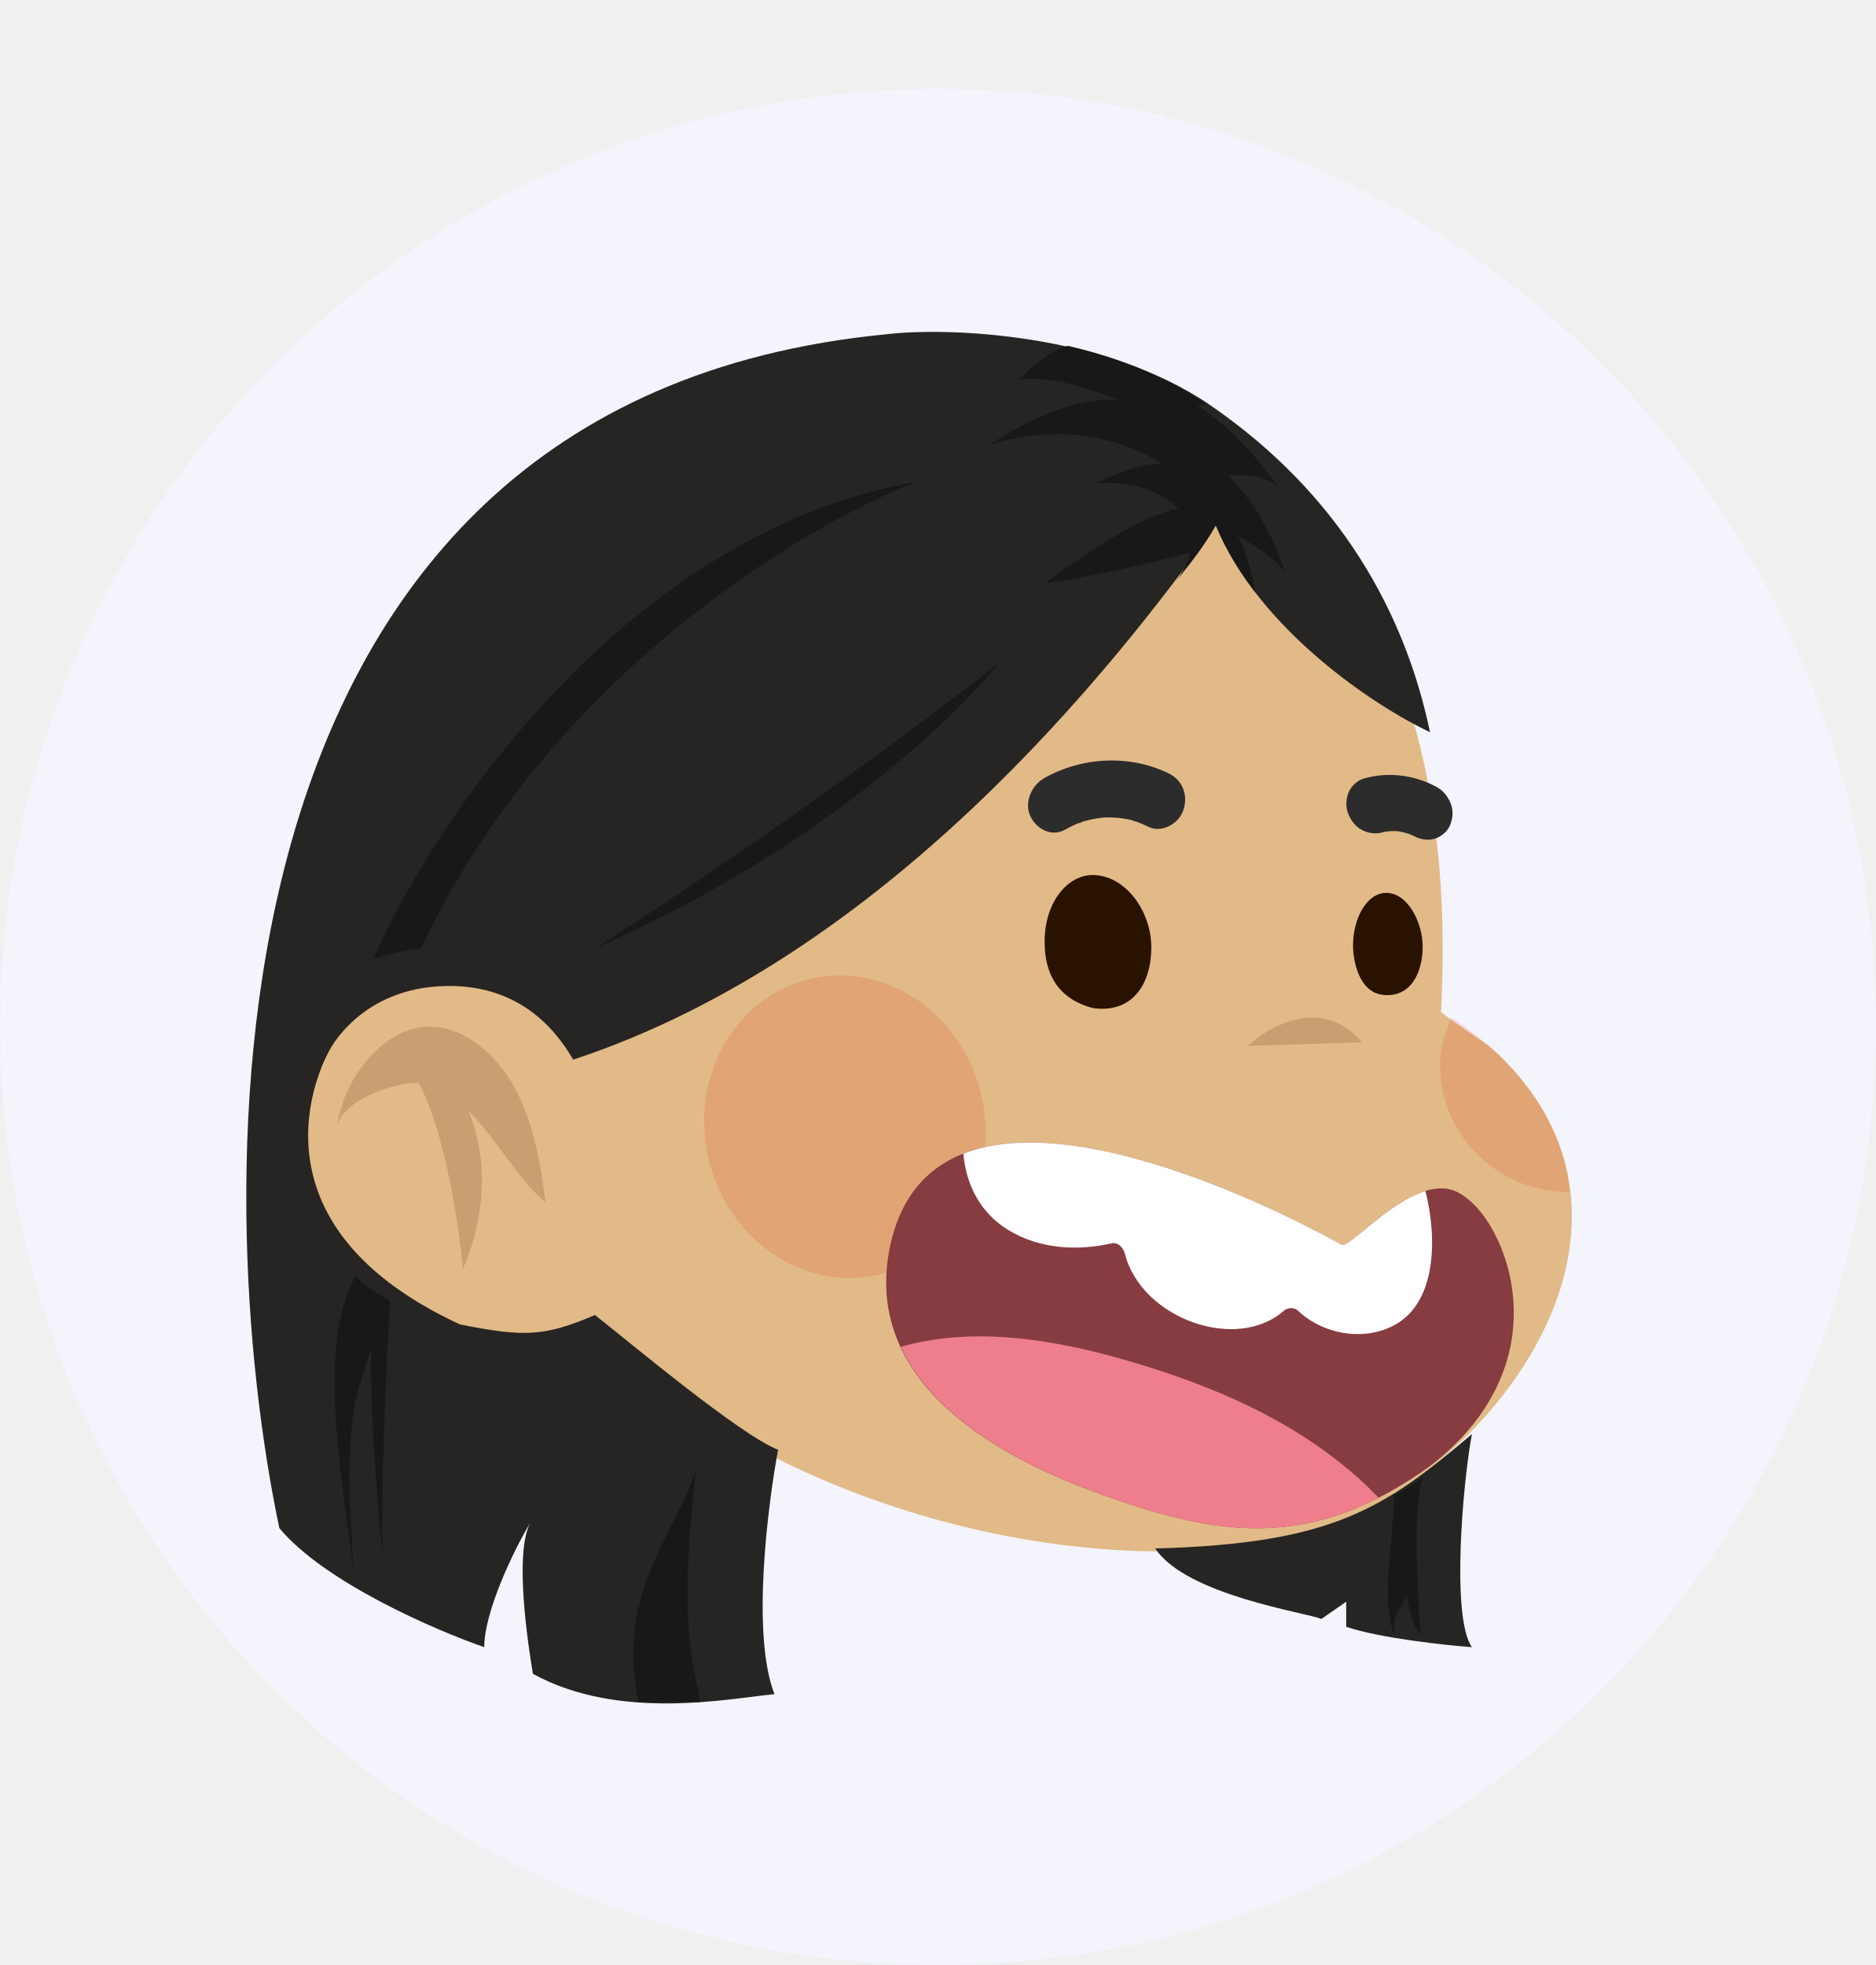
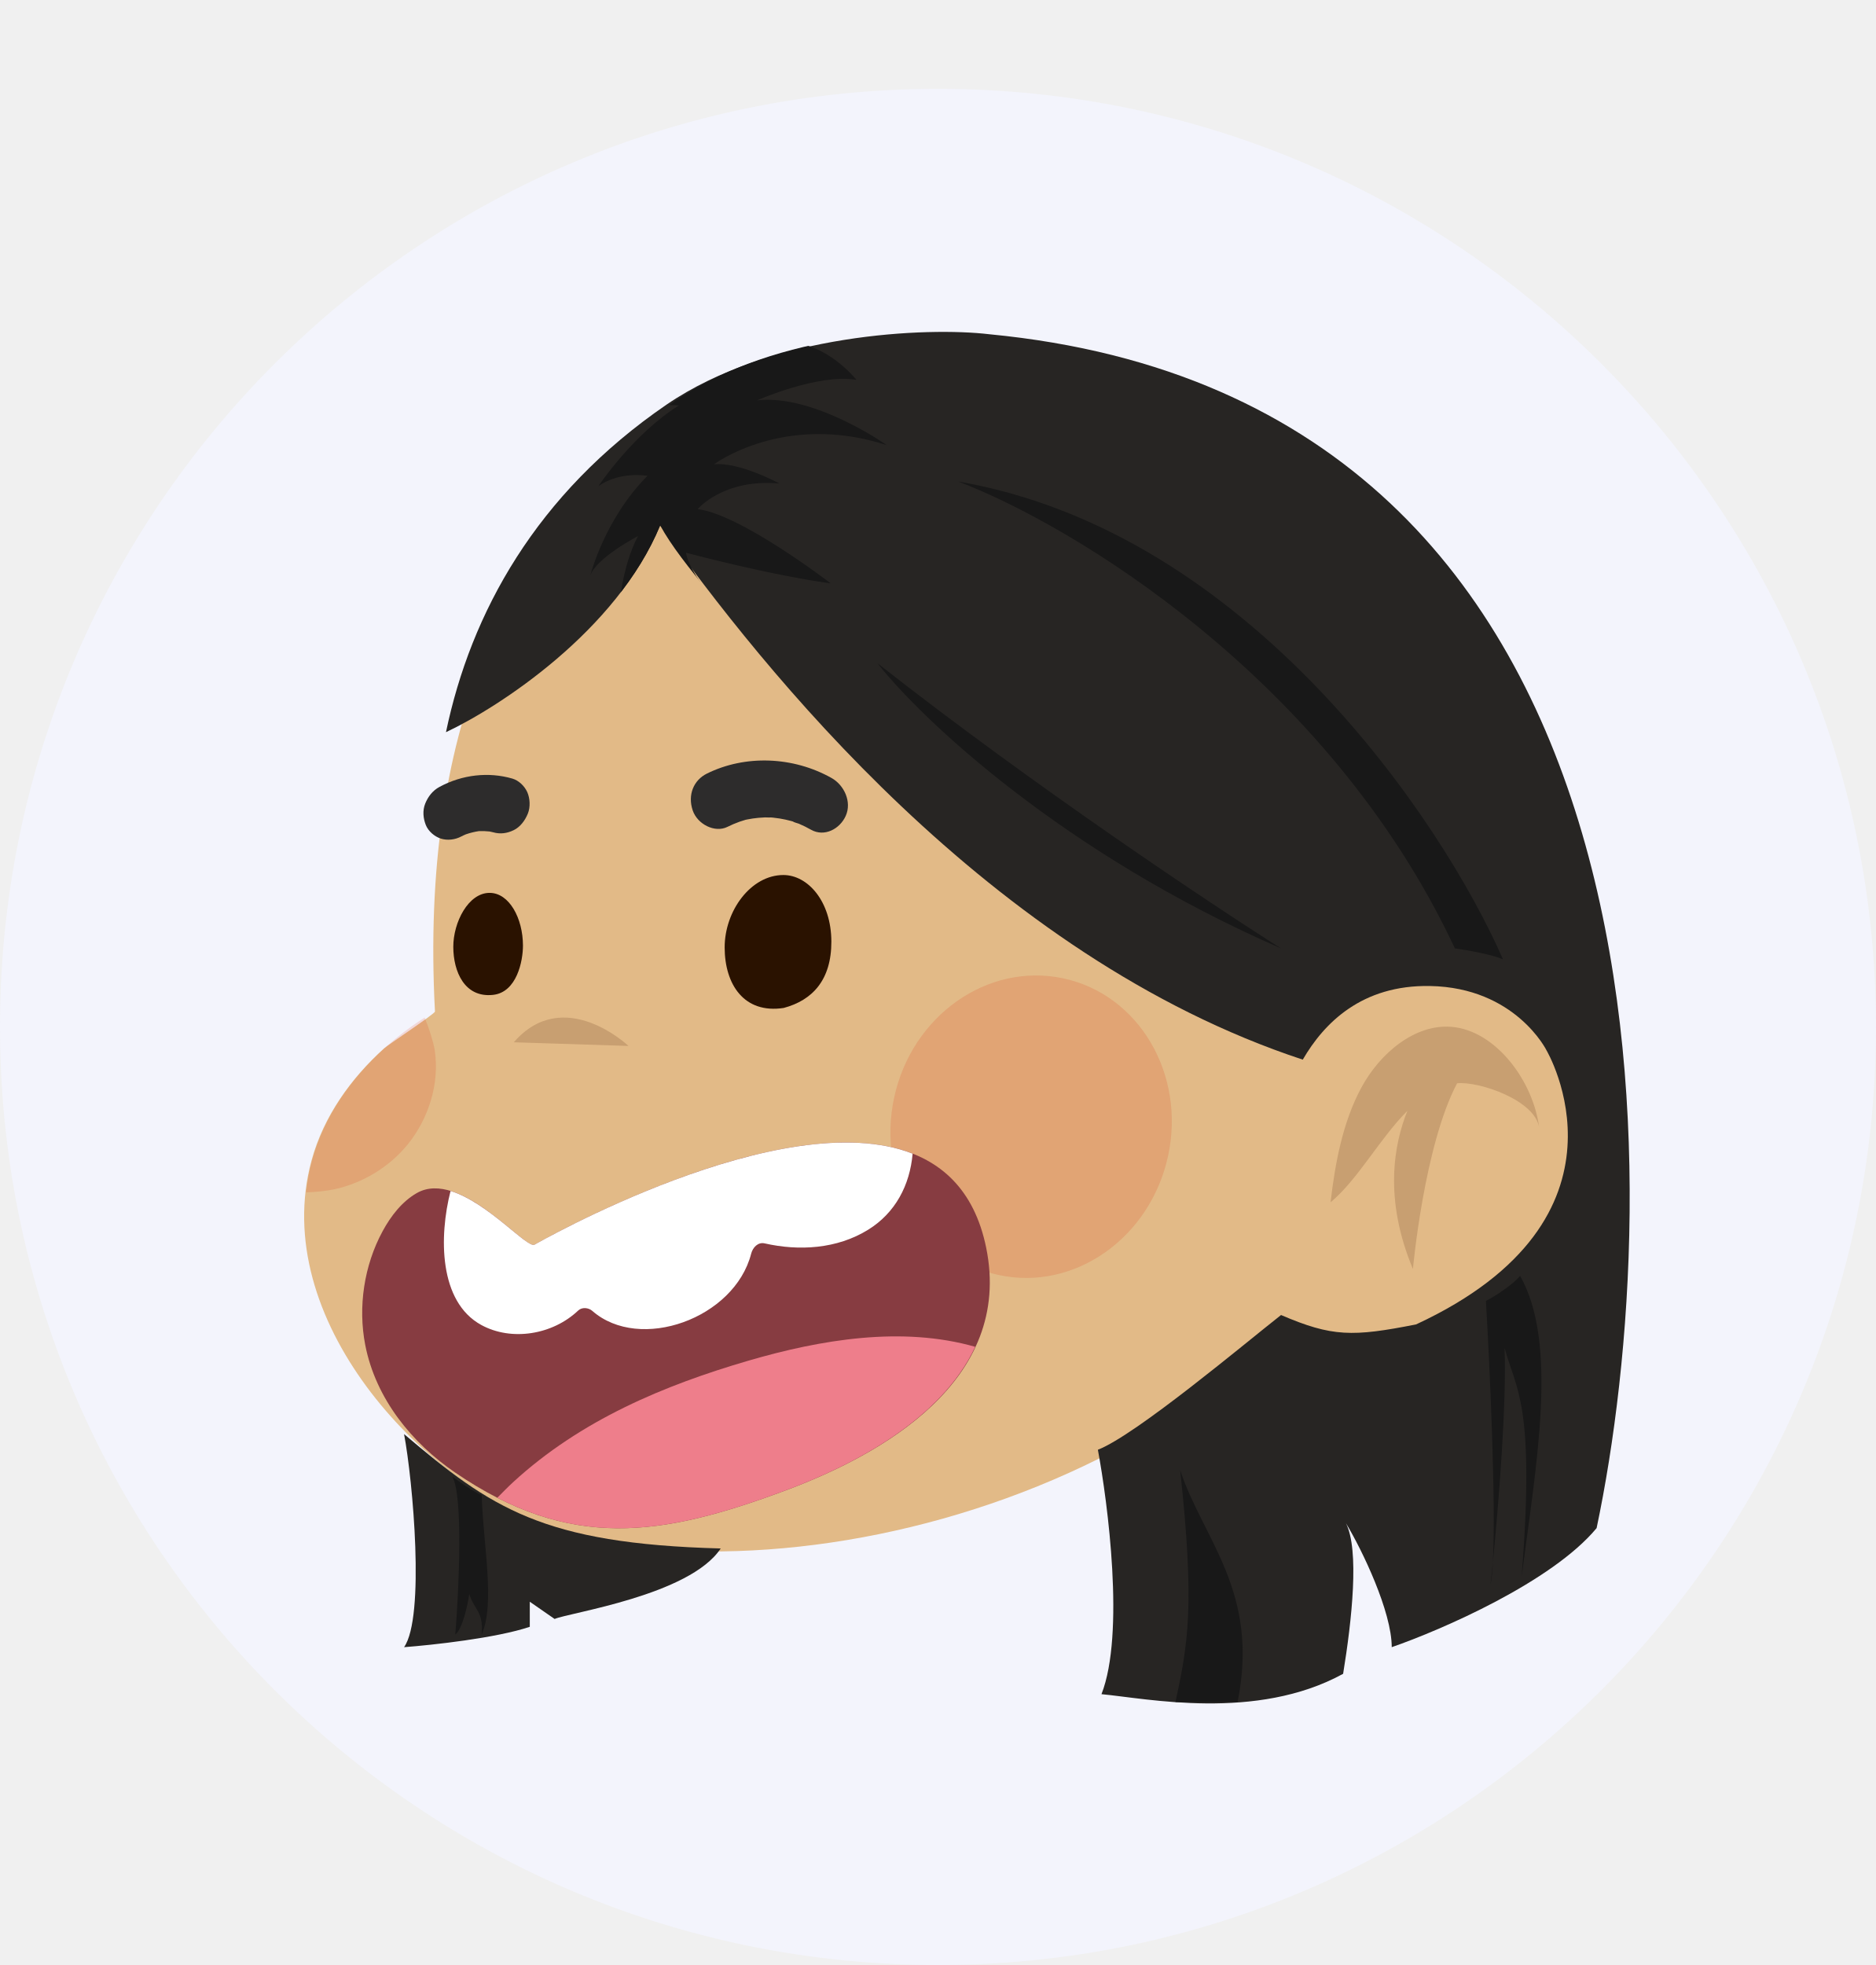
<svg xmlns="http://www.w3.org/2000/svg" width="359" height="376" viewBox="0 0 359 376" fill="none">
-   <rect y="17" width="359" height="359" rx="179.5" fill="#F3F4FC" />
-   <path d="M203.697 70.571C203.697 70.571 281.674 82.74 275.761 193.556C275.74 193.967 284.777 199.951 285.485 200.591C291.787 206.275 297.074 213.555 299.386 222.071C307.619 252.396 278.185 283.642 254.381 291.935C245.491 295.033 236.093 296.537 226.677 296.81C165.464 298.588 84.422 259.786 80.26 184.009C80.11 181.29 80.074 178.568 80.144 175.853C80.513 161.464 83.995 147.451 89.242 134.441C89.24 134.441 123.307 50.166 203.697 70.571Z" fill="#E2BA87" />
+   <rect width="359" height="359" rx="179.5" transform="matrix(-1 0 0 1 359 17)" fill="#F3F4FC" />
+   <path d="M155.303 70.571C155.303 70.571 77.326 82.74 83.239 193.556C83.26 193.967 74.223 199.951 73.515 200.591C67.213 206.275 61.926 213.555 59.614 222.071C51.381 252.396 80.816 283.642 104.619 291.935C113.509 295.033 122.907 296.537 132.323 296.81C193.536 298.588 274.578 259.786 278.741 184.009C278.89 181.29 278.926 178.568 278.856 175.853C278.487 161.464 275.005 147.451 269.758 134.441C269.76 134.441 235.693 50.166 155.303 70.571Z" fill="#E2BA87" />
  <g style="mix-blend-mode:multiply" opacity="0.5">
-     <path d="M277.73 194.714C276.888 196.778 276.048 199.415 275.813 200.923C274.814 207.393 277.037 214.076 280.892 218.882C284.552 223.446 289.777 226.407 294.836 227.527C296.544 227.905 298.611 228.1 300.42 228.162C298.504 209.422 283.216 198.167 277.73 194.714Z" fill="#FCC3B8" />
+     <path d="M81.27 194.714C82.112 196.778 82.952 199.415 83.186 200.923C84.186 207.393 81.963 214.076 78.108 218.882C74.448 223.446 69.222 226.407 64.164 227.527C62.456 227.905 60.389 228.1 58.581 228.162C60.496 209.422 75.784 198.167 81.27 194.714Z" fill="#FCC3B8" />
  </g>
  <g style="mix-blend-mode:multiply" opacity="0.5">
-     <path d="M167.837 243.982C182.31 240.884 191.286 225.664 187.883 209.986C184.481 194.308 169.99 184.11 155.517 187.208C141.044 190.305 132.068 205.526 135.471 221.203C138.873 236.881 153.364 247.079 167.837 243.982Z" fill="#FCC3B8" />
+     <path d="M191.163 243.982C176.69 240.884 167.714 225.664 171.117 209.986C174.519 194.308 189.01 184.11 203.483 187.208C217.956 190.305 226.932 205.526 223.529 221.203C220.127 236.881 205.636 247.079 191.163 243.982Z" fill="#FCC3B8" />
  </g>
-   <path opacity="0.3" d="M238.727 200.14C238.727 200.14 251.097 188.402 260.673 199.438Z" fill="#8B5E3C" />
-   <path d="M123.409 258.001C81.284 278.991 44.175 228.095 56.789 199.076C64.835 180.567 87.457 178.86 100.283 195.521C107.852 205.354 113.901 217.968 117.257 230.064" fill="#E2BA87" />
-   <path opacity="0.3" d="M89.665 212.545C94.95 217.825 99.139 225.702 104.374 230.06C103.512 222.671 102.074 214.787 98.507 208.163C94.885 201.434 88.19 195.937 81.274 196.481C72.704 197.156 65.499 206.997 64.451 215.853C65.077 210.553 76.017 206.839 80.162 207.289C86.474 219.204 88.613 242.813 88.613 242.813C94.246 229.364 92.221 218.865 89.665 212.545Z" fill="#8B5E3C" />
-   <path d="M220.324 181.314C220.31 188.338 216.641 194.039 209.024 192.87C203.541 191.402 199.891 187.536 199.905 180.17C199.92 172.452 204.414 167.444 209.074 167.435C215.302 167.423 220.337 174.291 220.324 181.314Z" fill="#2A1200" />
-   <path d="M272.254 181.187C272.244 185.895 270.114 190.951 264.661 190.37C260.086 189.882 258.918 183.874 258.923 180.917C258.933 175.744 261.525 170.856 265.305 170.849C269.371 170.842 272.263 176.479 272.254 181.187Z" fill="#2A1200" />
-   <path d="M223.734 148.031C216.39 144.393 207.215 144.731 199.85 148.88C197.475 150.217 195.942 153.414 197.159 156.125C198.283 158.632 201.246 160.206 203.789 158.771C204.551 158.341 205.328 157.951 206.13 157.614C206.379 157.509 207.02 157.383 207.268 157.191C207.385 157.157 207.498 157.123 207.616 157.091C208.341 156.896 209.073 156.738 209.811 156.617C210.233 156.549 210.655 156.494 211.078 156.45C211.212 156.436 211.345 156.425 211.48 156.415C211.826 156.459 212.258 156.397 212.583 156.408C213.007 156.421 213.428 156.448 213.85 156.488C214.587 156.557 215.32 156.663 216.043 156.809C216.145 156.829 216.244 156.852 216.345 156.874C216.723 156.993 217.104 157.102 217.479 157.234C218.276 157.517 219.052 157.854 219.813 158.229C222.186 159.406 225.534 157.743 226.44 155.064C227.434 152.114 226.277 149.291 223.734 148.031Z" fill="#2D2C2C" />
-   <path d="M274.924 150.588C270.532 148.204 265.494 147.668 260.96 148.978C259.736 149.331 258.619 150.398 258.095 151.577C257.579 152.739 257.474 154.402 257.982 155.666C258.512 156.977 259.415 158.224 260.688 158.847C261.978 159.478 263.298 159.64 264.627 159.258C264.845 159.195 265.068 159.158 265.29 159.106C265.98 159.028 266.673 159.007 267.372 159.037C268.213 159.164 269.041 159.369 269.859 159.65C270.143 159.781 270.435 159.898 270.713 160.048C271.916 160.7 273.421 160.856 274.653 160.46C275.832 160.08 277.041 159.066 277.516 157.858C278.009 156.607 278.173 155.121 277.629 153.769C277.087 152.422 276.196 151.279 274.924 150.588Z" fill="#2D2C2C" />
-   <path d="M232.665 100.531C213.357 127.512 169.694 182.974 109.693 202.761C105.633 195.766 98.405 188.431 85.336 188.671C68.999 188.97 63.058 200.962 63.058 200.962C63.058 200.962 44.048 233.04 88.009 253.426C100.188 255.825 104.049 255.825 113.851 251.628C120.485 256.824 141.535 274.532 148.901 277.41C147.02 287.503 143.698 312.666 148.213 324.178C139.599 324.978 118.604 329.395 101.97 320.281C100.295 310.014 98.822 296.57 101.444 291.443C98.314 296.606 92.668 308.39 92.668 315.184C83.163 311.887 62.014 302.713 53.459 292.4C40.192 229.443 35.434 76.847 169.694 63.956C181.476 62.557 211.516 63.776 231.477 77.446C256.427 94.535 268.903 117.319 273.656 140.104C263.457 135.307 240.982 120.677 232.665 100.531Z" fill="#272523" />
-   <path d="M281.675 315.184C277.636 309.428 279.992 283.306 281.675 274.412C265.041 288.502 255.239 295.398 221.08 296.297C227.021 305.291 250.19 308.589 252.863 309.788L257.616 306.49V311.287C264.032 313.445 276.329 314.785 281.675 315.184Z" fill="#272523" />
-   <mask id="mask0_328_4873" style="mask-type:alpha" maskUnits="userSpaceOnUse" x="169" y="63" width="105" height="78">
-     <path d="M229.992 76.847C210.031 63.176 181.476 62.557 169.694 63.956C172.947 81.744 182.984 119.598 210.684 128.712C218.806 118.088 228.501 108.2 232.665 100.531C240.982 120.677 263.458 135.307 273.656 140.104C268.903 117.319 254.943 93.935 229.992 76.847Z" fill="#E2BA87" />
+   <path opacity="0.3" d="M120.273 200.14C120.273 200.14 107.903 188.402 98.327 199.438L120.273 200.14Z" fill="#8B5E3C" />
+   <path d="M235.591 258.001C277.716 278.991 314.825 228.095 302.211 199.076C294.165 180.567 271.543 178.86 258.717 195.521C251.148 205.354 245.099 217.968 241.743 230.064" fill="#E2BA87" />
+   <path opacity="0.3" d="M269.335 212.545C264.05 217.825 259.861 225.702 254.626 230.06C255.488 222.671 256.926 214.787 260.493 208.163C264.115 201.434 270.81 195.937 277.726 196.481C286.296 197.156 293.501 206.997 294.549 215.853C293.923 210.553 282.983 206.839 278.838 207.289C272.526 219.204 270.387 242.813 270.387 242.813C264.754 229.364 266.779 218.865 269.335 212.545Z" fill="#8B5E3C" />
+   <path d="M138.676 181.314C138.69 188.338 142.359 194.039 149.976 192.87C155.459 191.402 159.109 187.536 159.095 180.17C159.08 172.452 154.586 167.444 149.926 167.435C143.698 167.423 138.663 174.291 138.676 181.314Z" fill="#2A1200" />
+   <path d="M86.746 181.187C86.756 185.895 88.886 190.951 94.339 190.37C98.914 189.882 100.082 183.874 100.077 180.917C100.067 175.744 97.475 170.856 93.695 170.849C89.629 170.842 86.737 176.479 86.746 181.187Z" fill="#2A1200" />
+   <path d="M135.266 148.031C142.61 144.393 151.785 144.731 159.15 148.88C161.525 150.217 163.058 153.414 161.841 156.125C160.717 158.632 157.754 160.206 155.211 158.771C154.449 158.341 153.672 157.951 152.87 157.614C152.621 157.509 151.98 157.383 151.732 157.191C151.615 157.157 151.502 157.123 151.384 157.091C150.659 156.896 149.927 156.738 149.189 156.617C148.767 156.549 148.345 156.494 147.922 156.45C147.788 156.436 147.655 156.425 147.52 156.415C147.174 156.459 146.742 156.397 146.417 156.408C145.993 156.421 145.572 156.448 145.15 156.488C144.413 156.557 143.68 156.663 142.957 156.809C142.855 156.829 142.756 156.852 142.655 156.874C142.277 156.993 141.896 157.102 141.521 157.234C140.724 157.517 139.948 157.854 139.187 158.229C136.814 159.406 133.466 157.743 132.56 155.064C131.566 152.114 132.723 149.291 135.266 148.031Z" fill="#2D2C2C" />
+   <path d="M84.076 150.588C88.468 148.204 93.506 147.668 98.04 148.978C99.264 149.331 100.381 150.398 100.905 151.577C101.421 152.739 101.526 154.402 101.018 155.666C100.488 156.977 99.585 158.224 98.312 158.847C97.022 159.478 95.702 159.64 94.373 159.258C94.155 159.195 93.932 159.158 93.71 159.106C93.02 159.028 92.327 159.007 91.627 159.037C90.787 159.164 89.959 159.369 89.141 159.65C88.857 159.781 88.565 159.898 88.287 160.048C87.084 160.7 85.579 160.856 84.347 160.46C83.168 160.08 81.959 159.066 81.484 157.858C80.991 156.607 80.827 155.121 81.371 153.769C81.913 152.422 82.804 151.279 84.076 150.588Z" fill="#2D2C2C" />
+   <path d="M126.335 100.531C145.643 127.512 189.306 182.974 249.307 202.761C253.367 195.766 260.595 188.431 273.664 188.671C290.001 188.97 295.942 200.962 295.942 200.962C295.942 200.962 314.952 233.04 270.991 253.426C258.812 255.825 254.951 255.825 245.149 251.628C238.515 256.824 217.465 274.532 210.099 277.41C211.98 287.503 215.302 312.666 210.787 324.178C219.401 324.978 240.396 329.395 257.03 320.281C258.705 310.014 260.178 296.57 257.556 291.443C260.686 296.606 266.332 308.39 266.332 315.184C275.837 311.887 296.986 302.713 305.54 292.4C318.808 229.443 323.566 76.847 189.306 63.956C177.524 62.557 147.484 63.776 127.523 77.446C102.573 94.535 90.097 117.319 85.344 140.104C95.543 135.307 118.018 120.677 126.335 100.531Z" fill="#272523" />
+   <path d="M77.325 315.184C81.364 309.428 79.008 283.306 77.325 274.412C93.959 288.502 103.761 295.398 137.92 296.297C131.979 305.291 108.81 308.589 106.137 309.788L101.384 306.49V311.287C94.969 313.445 82.671 314.785 77.325 315.184Z" fill="#272523" />
+   <mask id="mask0_328_4873" style="mask-type:alpha" maskUnits="userSpaceOnUse" x="85" y="63" width="105" height="78">
+     <path d="M129.008 76.847C148.969 63.176 177.524 62.557 189.306 63.956C186.053 81.744 176.016 119.598 148.316 128.712C140.194 118.088 130.499 108.2 126.335 100.531C118.018 120.677 95.543 135.307 85.344 140.104C90.097 117.319 104.057 93.935 129.008 76.847Z" fill="#E2BA87" />
  </mask>
  <g mask="url(#mask0_328_4873)">
-     <path d="M225.496 97.421C225.496 97.421 220.579 91.54 209.854 92.522C209.854 92.522 217.452 88.358 222.366 88.848C222.366 88.848 208.961 78.803 189.298 85.174C189.298 85.174 203.15 75.374 214.101 76.599C214.101 76.599 202.483 71.455 195.108 72.68C195.108 72.68 200.919 65.329 208.514 65.573C208.514 65.573 202.48 54.793 193.096 51.364C193.096 51.364 211.865 56.756 216.779 60.675C227.727 65.329 237.782 79.051 237.782 79.051C234.431 77.091 229.068 77.581 229.068 77.581C237.782 82.972 244.486 93.015 244.486 93.015C240.242 90.076 235.102 91.055 235.102 91.055C243.369 99.386 246.05 110.166 246.05 110.166C244.933 106.737 236.889 102.57 236.889 102.57C240.016 108.207 240.686 117.269 240.686 117.269L233.982 108.449C233.982 108.449 220.353 119.964 216.777 121.433C216.777 121.433 227.055 110.653 227.725 105.755C227.725 105.755 212.307 109.919 200.018 111.636C200.023 111.63 217.228 98.401 225.496 97.421Z" fill="#181818" />
+     <path d="M133.504 97.421C133.504 97.421 138.421 91.54 149.146 92.522C149.146 92.522 141.548 88.358 136.634 88.848C136.634 88.848 150.039 78.803 169.702 85.174C169.702 85.174 155.85 75.374 144.899 76.599C144.899 76.599 156.517 71.455 163.892 72.68C163.892 72.68 158.081 65.329 150.486 65.573C150.486 65.573 156.52 54.793 165.904 51.364C165.904 51.364 147.135 56.756 142.221 60.675C131.273 65.329 121.218 79.051 121.218 79.051C124.569 77.091 129.932 77.581 129.932 77.581C121.218 82.972 114.514 93.015 114.514 93.015C118.758 90.076 123.898 91.055 123.898 91.055C115.631 99.386 112.95 110.166 112.95 110.166C114.067 106.737 122.111 102.57 122.111 102.57C118.984 108.207 118.314 117.269 118.314 117.269L125.018 108.449C125.018 108.449 138.647 119.964 142.223 121.433C142.223 121.433 131.945 110.653 131.275 105.755C131.275 105.755 146.693 109.919 158.982 111.636C158.977 111.63 141.772 98.401 133.504 97.421Z" fill="#181818" />
  </g>
-   <path d="M191.08 126.913C182.763 137.505 155.673 163.248 113.851 181.475C127.119 173.081 161.139 150.416 191.08 126.913Z" fill="#181818" />
-   <path d="M80.583 181.475C104.821 129.671 154.05 100.331 175.634 92.136C120.029 101.73 82.96 157.092 71.375 183.574C73.514 182.615 78.405 181.775 80.583 181.475Z" fill="#181818" />
-   <path d="M68.108 244.133C69.296 245.632 72.742 247.97 74.642 248.929C73.876 262.075 72.715 287.588 73.311 298.904C73.468 300.502 73.617 301.947 73.751 303.192C73.552 302.217 73.408 300.749 73.311 298.904C72.193 287.549 70.662 268.435 71.078 257.923C68.9 265.918 65.197 268.596 67.811 301.693C65.038 280.308 60.741 257.084 68.108 244.133Z" fill="#181818" />
-   <path d="M266.824 286.104C268.487 285.384 271.279 283.406 272.467 282.506C270.329 286.104 271.18 304.192 271.873 312.786C270.447 311.587 269.497 307.09 269.2 304.991C268.249 308.109 266.428 308.289 266.824 312.786C264.21 306.79 266.527 295.697 266.824 286.104Z" fill="#181818" />
-   <path d="M133.158 281.307C130.307 307.449 131.673 314.584 134.049 325.677H128.109H122.168C117.891 304.571 128.802 294.498 133.158 281.307Z" fill="#181818" />
-   <path d="M256.702 238.167C258.485 239.191 270.949 223.534 279.248 228.297C282.05 229.905 284.187 232.647 285.792 235.611C289.319 242.13 290.526 250.05 289.105 257.357C287.094 267.688 280.126 276.145 271.929 281.751C249.871 296.832 232.373 293.982 208.831 285.252C190.3 278.381 165.052 264.238 170.283 238.721C179.49 193.802 256.679 238.154 256.702 238.167Z" fill="#873C41" />
-   <path d="M192.843 235.295C198.838 239.017 206.136 239.401 212.683 237.917C213.935 237.632 214.941 238.683 215.253 239.892C218.449 252.313 236.571 258.797 245.66 250.832C246.365 250.214 247.616 250.068 248.355 250.768C253.26 255.424 261.119 256.686 266.89 253.537C275.04 249.09 275 236.595 272.78 227.894C265.597 230.088 258.057 238.944 256.702 238.164C256.684 238.153 209.299 210.935 184.353 220.754C184.882 226.787 187.651 232.071 192.843 235.295Z" fill="white" />
-   <path d="M260.809 283.613C247.847 271.716 231.911 265.071 215.752 260.356C201.93 256.322 186.369 253.708 172.379 257.71C178.862 271.628 195.543 280.321 208.831 285.249C229.425 292.885 245.394 296.022 263.833 286.595C262.829 285.598 261.849 284.569 260.809 283.613Z" fill="#EE7E8B" />
+   <path d="M167.92 126.913C176.237 137.505 203.327 163.248 245.149 181.475C231.881 173.081 197.861 150.416 167.92 126.913Z" fill="#181818" />
+   <path d="M278.417 181.475C254.179 129.671 204.95 100.331 183.366 92.136C238.971 101.73 276.041 157.092 287.625 183.574C285.486 182.615 280.595 181.775 278.417 181.475Z" fill="#181818" />
+   <path d="M290.892 244.133C289.704 245.632 286.258 247.97 284.357 248.929C285.124 262.075 286.285 287.588 285.689 298.904C285.532 300.502 285.383 301.947 285.249 303.192C285.448 302.217 285.592 300.749 285.689 298.904C286.807 287.549 288.339 268.435 287.922 257.923C290.1 265.918 293.803 268.596 291.189 301.693C293.962 280.308 298.259 257.084 290.892 244.133Z" fill="#181818" />
+   <path d="M92.176 286.104C90.513 285.384 87.721 283.406 86.533 282.506C88.671 286.104 87.82 304.192 87.127 312.786C88.553 311.587 89.503 307.09 89.8 304.991C90.751 308.109 92.573 308.289 92.176 312.786C94.79 306.79 92.474 295.697 92.176 286.104Z" fill="#181818" />
+   <path d="M225.842 281.307C228.693 307.449 227.327 314.584 224.951 325.677H230.891H236.832C241.109 304.571 230.198 294.498 225.842 281.307Z" fill="#181818" />
+   <path d="M102.298 238.167C100.515 239.191 88.051 223.534 79.752 228.297C76.95 229.905 74.813 232.647 73.208 235.611C69.681 242.13 68.474 250.05 69.895 257.357C71.906 267.688 78.874 276.145 87.071 281.751C109.129 296.832 126.627 293.982 150.169 285.252C168.7 278.381 193.948 264.238 188.717 238.721C179.51 193.802 102.321 238.154 102.298 238.167Z" fill="#873C41" />
+   <path d="M166.157 235.295C160.162 239.017 152.864 239.401 146.317 237.917C145.065 237.632 144.059 238.683 143.747 239.892C140.551 252.313 122.429 258.797 113.34 250.832C112.635 250.214 111.384 250.068 110.645 250.768C105.74 255.424 97.881 256.686 92.11 253.537C83.96 249.09 84 236.595 86.22 227.894C93.403 230.088 100.943 238.944 102.298 238.164C102.316 238.153 149.701 210.935 174.647 220.754C174.118 226.787 171.349 232.071 166.157 235.295Z" fill="white" />
+   <path d="M98.191 283.613C111.153 271.716 127.089 265.071 143.248 260.356C157.07 256.322 172.631 253.708 186.621 257.71C180.138 271.628 163.457 280.321 150.169 285.249C129.575 292.885 113.606 296.022 95.167 286.595C96.171 285.598 97.151 284.569 98.191 283.613Z" fill="#EE7E8B" />
</svg>
